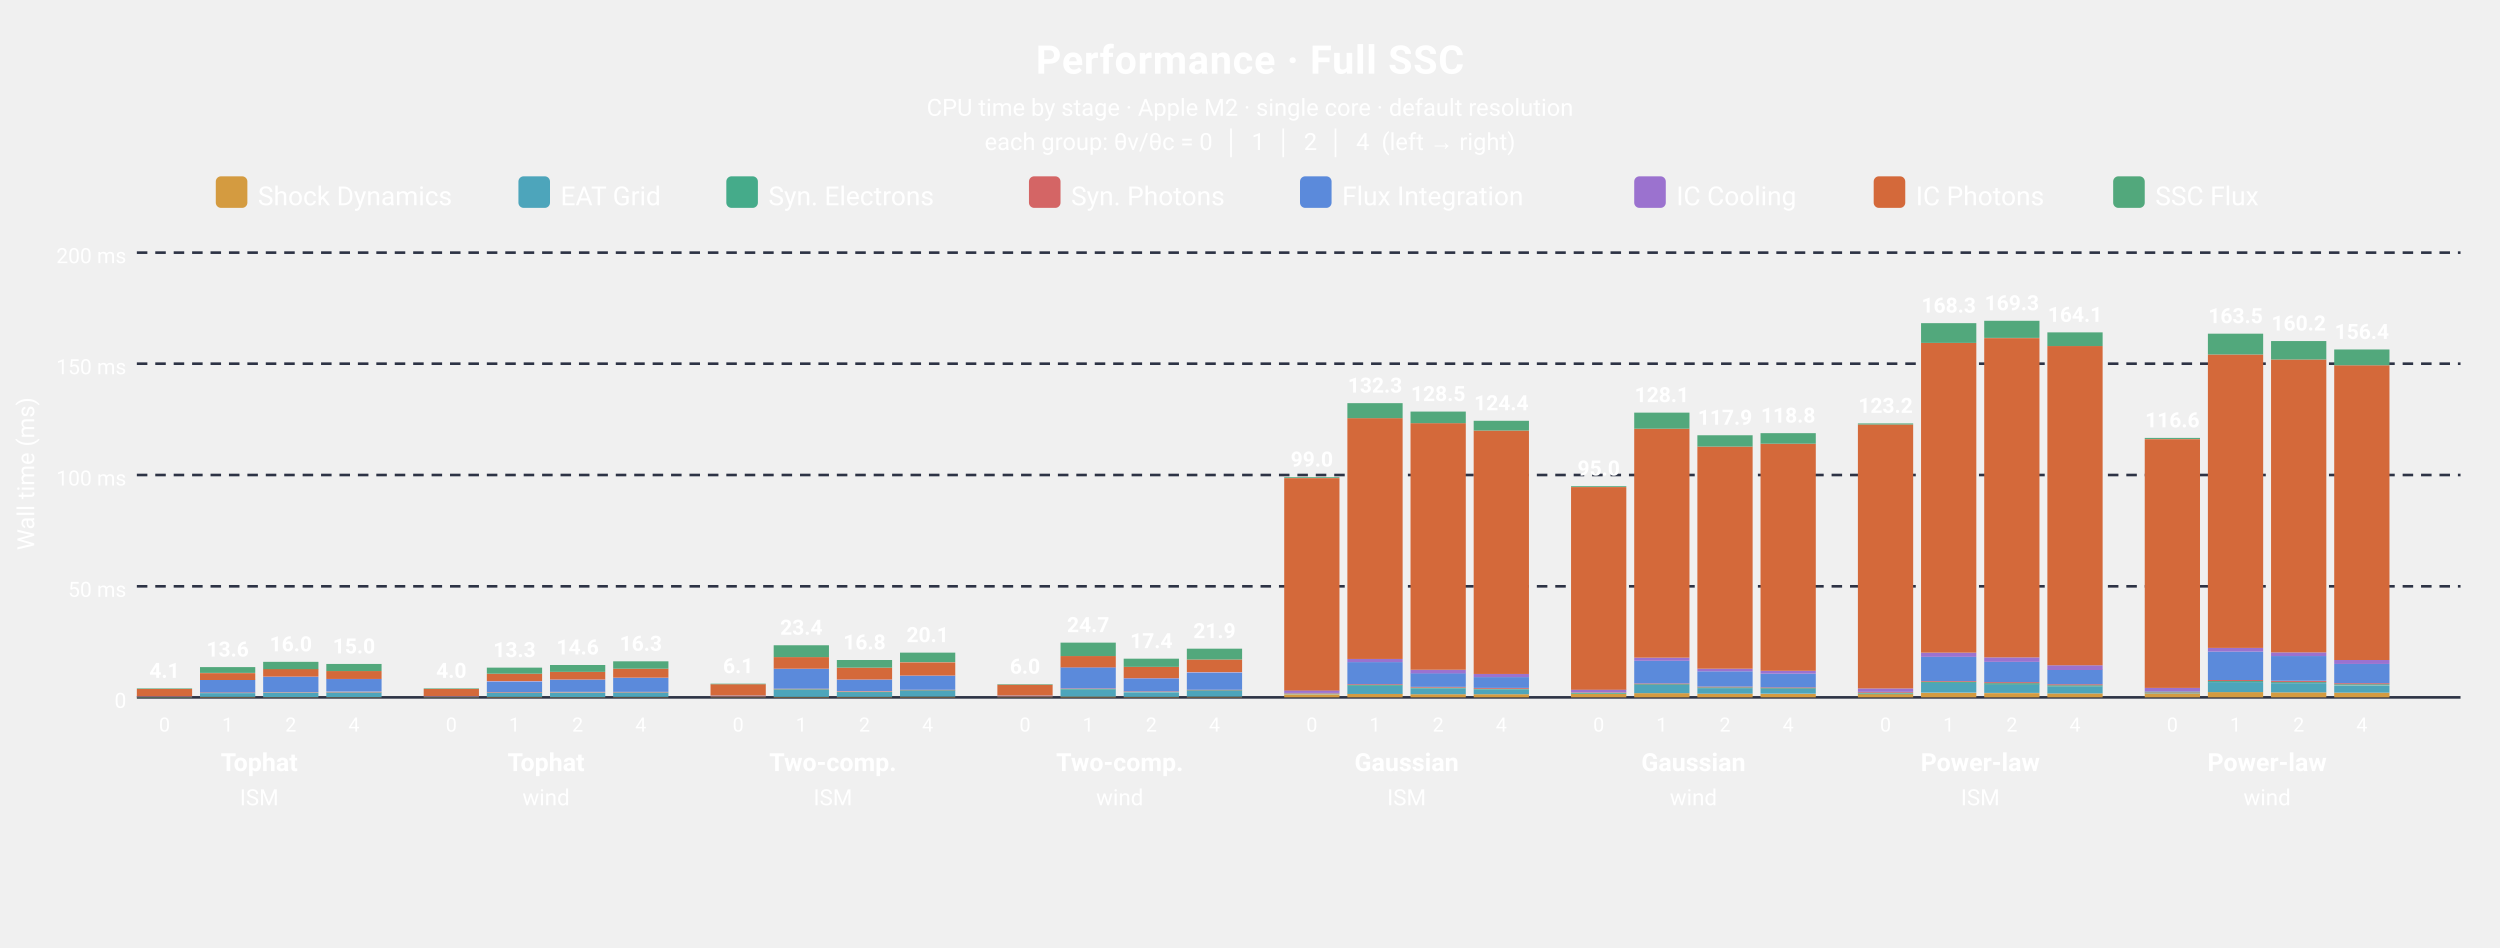
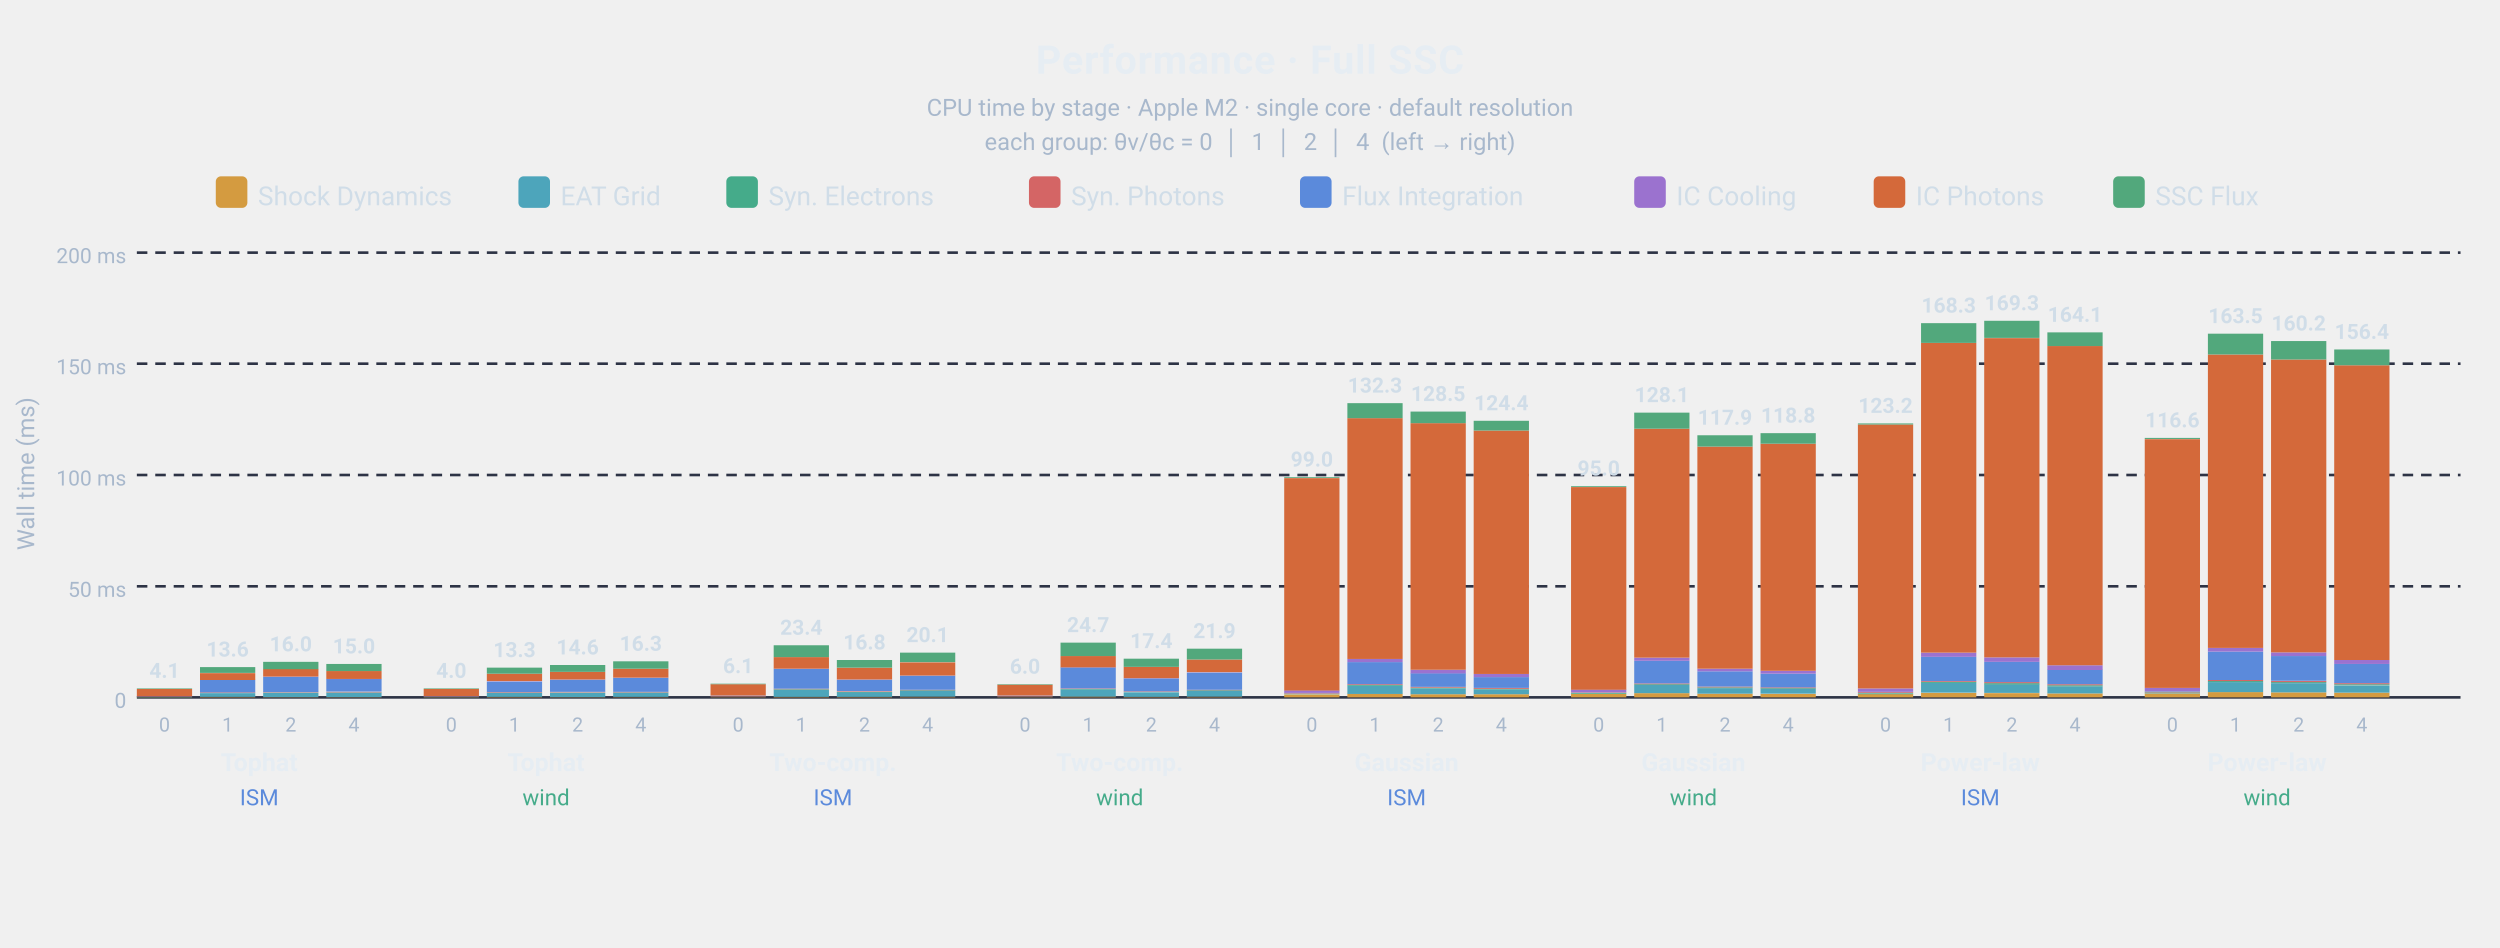
<svg xmlns="http://www.w3.org/2000/svg" viewBox="0 0 950 360" font-family="-apple-system, 'Segoe UI', Roboto, 'Helvetica Neue', Arial, sans-serif">
  <style>
-     .cp, .cs, .cb, .mi, .mw { fill: #ffffff; }
+     .cp { fill: #E6EDF3; }
+     .cs { fill: #A8B8CC; }
+     .cb { fill: #D0DDE8; }
+     .mi { fill: #5B8ADB; }
+     .mw { fill: #45AB8A; }
    .gl { stroke: #2D3345; fill: none; }
  </style>
  <rect width="950" height="360" fill="transparent" rx="12" />
  <text x="475" y="28" text-anchor="middle" font-size="15" font-weight="700" class="cp" letter-spacing="0.3">Performance · Full SSC</text>
  <text x="475" y="44" text-anchor="middle" font-size="9" class="cs">CPU time by stage · Apple M2 · single core · default resolution</text>
  <text x="475" y="57" text-anchor="middle" font-size="9" class="cs">each group: θv/θc = 0 │ 1 │ 2 │ 4 (left → right)</text>
  <rect x="82" y="67" width="12" height="12" rx="2" fill="#D49B40" />
  <text x="98" y="78" font-size="10" class="cb">Shock Dynamics</text>
  <rect x="197" y="67" width="12" height="12" rx="2" fill="#4DA5BB" />
  <text x="213" y="78" font-size="10" class="cb">EAT Grid</text>
  <rect x="276" y="67" width="12" height="12" rx="2" fill="#45AB8A" />
  <text x="292" y="78" font-size="10" class="cb">Syn. Electrons</text>
  <rect x="391" y="67" width="12" height="12" rx="2" fill="#D46565" />
  <text x="407" y="78" font-size="10" class="cb">Syn. Photons</text>
  <rect x="494" y="67" width="12" height="12" rx="2" fill="#5B8ADB" />
  <text x="510" y="78" font-size="10" class="cb">Flux Integration</text>
  <rect x="621" y="67" width="12" height="12" rx="2" fill="#9B72CF" />
  <text x="637" y="78" font-size="10" class="cb">IC Cooling</text>
  <rect x="712" y="67" width="12" height="12" rx="2" fill="#D4693A" />
  <text x="728" y="78" font-size="10" class="cb">IC Photons</text>
  <rect x="803" y="67" width="12" height="12" rx="2" fill="#52A87C" />
  <text x="819" y="78" font-size="10" class="cb">SSC Flux</text>
  <line x1="52" y1="265" x2="935" y2="265" class="gl" stroke-width="1" />
  <line x1="52" y1="222.8" x2="935" y2="222.8" class="gl" stroke-width="1" stroke-dasharray="4,3" />
  <text x="48" y="226.8" text-anchor="end" font-size="8" class="cs">50 ms</text>
  <line x1="52" y1="180.5" x2="935" y2="180.5" class="gl" stroke-width="1" stroke-dasharray="4,3" />
  <text x="48" y="184.5" text-anchor="end" font-size="8" class="cs">100 ms</text>
  <line x1="52" y1="138.2" x2="935" y2="138.2" class="gl" stroke-width="1" stroke-dasharray="4,3" />
  <text x="48" y="142.2" text-anchor="end" font-size="8" class="cs">150 ms</text>
  <line x1="52" y1="96.0" x2="935" y2="96.0" class="gl" stroke-width="1" stroke-dasharray="4,3" />
  <text x="48" y="100.0" text-anchor="end" font-size="8" class="cs">200 ms</text>
  <text x="48" y="269" text-anchor="end" font-size="8" class="cs">0</text>
  <rect x="52.0" y="264.9" width="21" height="0.1" fill="#D49B40" />
  <rect x="52.0" y="264.9" width="21" height="0.0" fill="#4DA5BB" />
  <rect x="52.0" y="264.9" width="21" height="0.1" fill="#45AB8A" />
  <rect x="52.0" y="264.7" width="21" height="0.1" fill="#D46565" />
  <rect x="52.0" y="264.6" width="21" height="0.1" fill="#5B8ADB" />
  <rect x="52.0" y="264.5" width="21" height="0.1" fill="#9B72CF" />
  <rect x="52.0" y="261.8" width="21" height="2.8" fill="#D4693A" />
  <rect x="52.0" y="261.6" width="21" height="0.2" fill="#52A87C" />
  <text x="62.5" y="257.6" text-anchor="middle" font-size="8" font-weight="600" class="cb">4.1</text>
  <rect x="76.0" y="264.8" width="21" height="0.2" fill="#D49B40" />
  <rect x="76.0" y="263.4" width="21" height="1.4" fill="#4DA5BB" />
  <rect x="76.0" y="263.2" width="21" height="0.1" fill="#45AB8A" />
  <rect x="76.0" y="263.1" width="21" height="0.2" fill="#D46565" />
  <rect x="76.0" y="258.4" width="21" height="4.7" fill="#5B8ADB" />
  <rect x="76.0" y="258.3" width="21" height="0.1" fill="#9B72CF" />
  <rect x="76.0" y="255.8" width="21" height="2.6" fill="#D4693A" />
  <rect x="76.0" y="253.5" width="21" height="2.2" fill="#52A87C" />
  <text x="86.5" y="249.5" text-anchor="middle" font-size="8" font-weight="600" class="cb">13.6</text>
  <rect x="100.0" y="264.9" width="21" height="0.1" fill="#D49B40" />
  <rect x="100.0" y="263.3" width="21" height="1.6" fill="#4DA5BB" />
  <rect x="100.0" y="263.1" width="21" height="0.1" fill="#45AB8A" />
  <rect x="100.0" y="262.9" width="21" height="0.2" fill="#D46565" />
  <rect x="100.0" y="257.2" width="21" height="5.8" fill="#5B8ADB" />
  <rect x="100.0" y="257.1" width="21" height="0.1" fill="#9B72CF" />
  <rect x="100.0" y="254.2" width="21" height="2.9" fill="#D4693A" />
  <rect x="100.0" y="251.5" width="21" height="2.8" fill="#52A87C" />
  <text x="110.5" y="247.5" text-anchor="middle" font-size="8" font-weight="600" class="cb">16.0</text>
  <rect x="124.0" y="264.9" width="21" height="0.1" fill="#D49B40" />
  <rect x="124.0" y="263.2" width="21" height="1.7" fill="#4DA5BB" />
  <rect x="124.0" y="263.0" width="21" height="0.1" fill="#45AB8A" />
  <rect x="124.0" y="262.9" width="21" height="0.2" fill="#D46565" />
  <rect x="124.0" y="258.0" width="21" height="4.8" fill="#5B8ADB" />
  <rect x="124.0" y="258.0" width="21" height="0.1" fill="#9B72CF" />
  <rect x="124.0" y="255.0" width="21" height="3.0" fill="#D4693A" />
  <rect x="124.0" y="252.3" width="21" height="2.7" fill="#52A87C" />
  <text x="134.5" y="248.3" text-anchor="middle" font-size="8" font-weight="600" class="cb">15.0</text>
  <rect x="161.0" y="264.9" width="21" height="0.1" fill="#D49B40" />
  <rect x="161.0" y="264.9" width="21" height="0.0" fill="#4DA5BB" />
  <rect x="161.0" y="264.8" width="21" height="0.1" fill="#45AB8A" />
  <rect x="161.0" y="264.6" width="21" height="0.2" fill="#D46565" />
  <rect x="161.0" y="264.5" width="21" height="0.1" fill="#5B8ADB" />
  <rect x="161.0" y="264.4" width="21" height="0.1" fill="#9B72CF" />
  <rect x="161.0" y="261.8" width="21" height="2.7" fill="#D4693A" />
  <rect x="161.0" y="261.6" width="21" height="0.2" fill="#52A87C" />
  <text x="171.5" y="257.6" text-anchor="middle" font-size="8" font-weight="600" class="cb">4.0</text>
  <rect x="185.0" y="264.8" width="21" height="0.2" fill="#D49B40" />
  <rect x="185.0" y="263.3" width="21" height="1.5" fill="#4DA5BB" />
  <rect x="185.0" y="263.2" width="21" height="0.1" fill="#45AB8A" />
  <rect x="185.0" y="263.0" width="21" height="0.2" fill="#D46565" />
  <rect x="185.0" y="259.0" width="21" height="4.0" fill="#5B8ADB" />
  <rect x="185.0" y="258.9" width="21" height="0.1" fill="#9B72CF" />
  <rect x="185.0" y="256.0" width="21" height="2.8" fill="#D4693A" />
  <rect x="185.0" y="253.7" width="21" height="2.3" fill="#52A87C" />
  <text x="195.5" y="249.7" text-anchor="middle" font-size="8" font-weight="600" class="cb">13.3</text>
  <rect x="209.0" y="264.9" width="21" height="0.1" fill="#D49B40" />
  <rect x="209.0" y="263.3" width="21" height="1.6" fill="#4DA5BB" />
  <rect x="209.0" y="263.1" width="21" height="0.1" fill="#45AB8A" />
  <rect x="209.0" y="262.9" width="21" height="0.2" fill="#D46565" />
  <rect x="209.0" y="258.3" width="21" height="4.6" fill="#5B8ADB" />
  <rect x="209.0" y="258.2" width="21" height="0.1" fill="#9B72CF" />
  <rect x="209.0" y="255.3" width="21" height="2.9" fill="#D4693A" />
  <rect x="209.0" y="252.7" width="21" height="2.6" fill="#52A87C" />
  <text x="219.5" y="248.7" text-anchor="middle" font-size="8" font-weight="600" class="cb">14.6</text>
  <rect x="233.0" y="264.9" width="21" height="0.1" fill="#D49B40" />
  <rect x="233.0" y="263.2" width="21" height="1.6" fill="#4DA5BB" />
  <rect x="233.0" y="263.1" width="21" height="0.1" fill="#45AB8A" />
  <rect x="233.0" y="262.9" width="21" height="0.2" fill="#D46565" />
  <rect x="233.0" y="257.6" width="21" height="5.3" fill="#5B8ADB" />
  <rect x="233.0" y="257.5" width="21" height="0.1" fill="#9B72CF" />
  <rect x="233.0" y="254.1" width="21" height="3.4" fill="#D4693A" />
  <rect x="233.0" y="251.3" width="21" height="2.8" fill="#52A87C" />
  <text x="243.5" y="247.3" text-anchor="middle" font-size="8" font-weight="600" class="cb">16.3</text>
  <rect x="270.0" y="264.9" width="21" height="0.1" fill="#D49B40" />
  <rect x="270.0" y="264.8" width="21" height="0.0" fill="#4DA5BB" />
  <rect x="270.0" y="264.7" width="21" height="0.1" fill="#45AB8A" />
  <rect x="270.0" y="264.5" width="21" height="0.2" fill="#D46565" />
  <rect x="270.0" y="264.4" width="21" height="0.1" fill="#5B8ADB" />
  <rect x="270.0" y="264.3" width="21" height="0.1" fill="#9B72CF" />
  <rect x="270.0" y="260.0" width="21" height="4.3" fill="#D4693A" />
  <rect x="270.0" y="259.8" width="21" height="0.2" fill="#52A87C" />
  <text x="280.5" y="255.8" text-anchor="middle" font-size="8" font-weight="600" class="cb">6.1</text>
  <rect x="294.0" y="264.8" width="21" height="0.2" fill="#D49B40" />
  <rect x="294.0" y="262.1" width="21" height="2.7" fill="#4DA5BB" />
  <rect x="294.0" y="261.9" width="21" height="0.2" fill="#45AB8A" />
  <rect x="294.0" y="261.7" width="21" height="0.2" fill="#D46565" />
  <rect x="294.0" y="254.2" width="21" height="7.5" fill="#5B8ADB" />
  <rect x="294.0" y="254.1" width="21" height="0.1" fill="#9B72CF" />
  <rect x="294.0" y="249.7" width="21" height="4.4" fill="#D4693A" />
  <rect x="294.0" y="245.2" width="21" height="4.5" fill="#52A87C" />
  <text x="304.5" y="241.2" text-anchor="middle" font-size="8" font-weight="600" class="cb">23.4</text>
  <rect x="318.0" y="264.8" width="21" height="0.2" fill="#D49B40" />
  <rect x="318.0" y="263.0" width="21" height="1.8" fill="#4DA5BB" />
  <rect x="318.0" y="262.9" width="21" height="0.2" fill="#45AB8A" />
  <rect x="318.0" y="262.6" width="21" height="0.2" fill="#D46565" />
  <rect x="318.0" y="258.3" width="21" height="4.3" fill="#5B8ADB" />
  <rect x="318.0" y="258.2" width="21" height="0.1" fill="#9B72CF" />
  <rect x="318.0" y="253.7" width="21" height="4.5" fill="#D4693A" />
  <rect x="318.0" y="250.8" width="21" height="2.9" fill="#52A87C" />
  <text x="328.5" y="246.8" text-anchor="middle" font-size="8" font-weight="600" class="cb">16.8</text>
  <rect x="342.0" y="264.8" width="21" height="0.2" fill="#D49B40" />
  <rect x="342.0" y="262.4" width="21" height="2.3" fill="#4DA5BB" />
  <rect x="342.0" y="262.3" width="21" height="0.2" fill="#45AB8A" />
  <rect x="342.0" y="262.1" width="21" height="0.2" fill="#D46565" />
  <rect x="342.0" y="256.8" width="21" height="5.3" fill="#5B8ADB" />
  <rect x="342.0" y="256.7" width="21" height="0.1" fill="#9B72CF" />
  <rect x="342.0" y="251.7" width="21" height="5.0" fill="#D4693A" />
  <rect x="342.0" y="248.0" width="21" height="3.6" fill="#52A87C" />
  <text x="352.5" y="244.0" text-anchor="middle" font-size="8" font-weight="600" class="cb">20.1</text>
  <rect x="379.0" y="264.9" width="21" height="0.1" fill="#D49B40" />
  <rect x="379.0" y="264.8" width="21" height="0.0" fill="#4DA5BB" />
  <rect x="379.0" y="264.7" width="21" height="0.1" fill="#45AB8A" />
  <rect x="379.0" y="264.5" width="21" height="0.2" fill="#D46565" />
  <rect x="379.0" y="264.4" width="21" height="0.1" fill="#5B8ADB" />
  <rect x="379.0" y="264.3" width="21" height="0.1" fill="#9B72CF" />
  <rect x="379.0" y="260.2" width="21" height="4.1" fill="#D4693A" />
  <rect x="379.0" y="260.0" width="21" height="0.2" fill="#52A87C" />
  <text x="389.5" y="256.0" text-anchor="middle" font-size="8" font-weight="600" class="cb">6.0</text>
  <rect x="403.0" y="264.7" width="21" height="0.3" fill="#D49B40" />
  <rect x="403.0" y="262.0" width="21" height="2.7" fill="#4DA5BB" />
  <rect x="403.0" y="261.9" width="21" height="0.2" fill="#45AB8A" />
  <rect x="403.0" y="261.6" width="21" height="0.2" fill="#D46565" />
  <rect x="403.0" y="253.6" width="21" height="8.0" fill="#5B8ADB" />
  <rect x="403.0" y="253.5" width="21" height="0.1" fill="#9B72CF" />
  <rect x="403.0" y="249.3" width="21" height="4.3" fill="#D4693A" />
  <rect x="403.0" y="244.2" width="21" height="5.1" fill="#52A87C" />
  <text x="413.5" y="240.2" text-anchor="middle" font-size="8" font-weight="600" class="cb">24.7</text>
  <rect x="427.0" y="264.8" width="21" height="0.2" fill="#D49B40" />
  <rect x="427.0" y="263.1" width="21" height="1.7" fill="#4DA5BB" />
  <rect x="427.0" y="262.9" width="21" height="0.1" fill="#45AB8A" />
  <rect x="427.0" y="262.7" width="21" height="0.2" fill="#D46565" />
  <rect x="427.0" y="257.8" width="21" height="4.9" fill="#5B8ADB" />
  <rect x="427.0" y="257.7" width="21" height="0.1" fill="#9B72CF" />
  <rect x="427.0" y="253.4" width="21" height="4.3" fill="#D4693A" />
  <rect x="427.0" y="250.3" width="21" height="3.1" fill="#52A87C" />
  <text x="437.5" y="246.3" text-anchor="middle" font-size="8" font-weight="600" class="cb">17.4</text>
  <rect x="451.0" y="264.8" width="21" height="0.2" fill="#D49B40" />
  <rect x="451.0" y="262.4" width="21" height="2.3" fill="#4DA5BB" />
  <rect x="451.0" y="262.3" width="21" height="0.2" fill="#45AB8A" />
  <rect x="451.0" y="262.1" width="21" height="0.2" fill="#D46565" />
  <rect x="451.0" y="255.6" width="21" height="6.5" fill="#5B8ADB" />
  <rect x="451.0" y="255.5" width="21" height="0.1" fill="#9B72CF" />
  <rect x="451.0" y="250.6" width="21" height="4.8" fill="#D4693A" />
  <rect x="451.0" y="246.5" width="21" height="4.1" fill="#52A87C" />
  <text x="461.5" y="242.5" text-anchor="middle" font-size="8" font-weight="600" class="cb">21.9</text>
  <rect x="488.0" y="263.9" width="21" height="1.1" fill="#D49B40" />
  <rect x="488.0" y="263.9" width="21" height="0.0" fill="#4DA5BB" />
  <rect x="488.0" y="263.6" width="21" height="0.2" fill="#45AB8A" />
  <rect x="488.0" y="263.4" width="21" height="0.2" fill="#D46565" />
  <rect x="488.0" y="263.3" width="21" height="0.1" fill="#5B8ADB" />
  <rect x="488.0" y="262.3" width="21" height="1.0" fill="#9B72CF" />
  <rect x="488.0" y="181.7" width="21" height="80.7" fill="#D4693A" />
  <rect x="488.0" y="181.3" width="21" height="0.3" fill="#52A87C" />
  <text x="498.5" y="177.3" text-anchor="middle" font-size="8" font-weight="600" class="cb">99.0</text>
  <rect x="512.0" y="263.6" width="21" height="1.4" fill="#D49B40" />
  <rect x="512.0" y="260.6" width="21" height="3.1" fill="#4DA5BB" />
  <rect x="512.0" y="260.3" width="21" height="0.3" fill="#45AB8A" />
  <rect x="512.0" y="260.0" width="21" height="0.3" fill="#D46565" />
  <rect x="512.0" y="251.6" width="21" height="8.4" fill="#5B8ADB" />
  <rect x="512.0" y="250.4" width="21" height="1.2" fill="#9B72CF" />
  <rect x="512.0" y="158.9" width="21" height="91.5" fill="#D4693A" />
  <rect x="512.0" y="153.2" width="21" height="5.7" fill="#52A87C" />
  <text x="522.5" y="149.2" text-anchor="middle" font-size="8" font-weight="600" class="cb">132.3</text>
  <rect x="536.0" y="263.8" width="21" height="1.2" fill="#D49B40" />
  <rect x="536.0" y="261.6" width="21" height="2.2" fill="#4DA5BB" />
  <rect x="536.0" y="261.3" width="21" height="0.3" fill="#45AB8A" />
  <rect x="536.0" y="261.0" width="21" height="0.3" fill="#D46565" />
  <rect x="536.0" y="255.8" width="21" height="5.2" fill="#5B8ADB" />
  <rect x="536.0" y="254.5" width="21" height="1.4" fill="#9B72CF" />
  <rect x="536.0" y="160.8" width="21" height="93.7" fill="#D4693A" />
  <rect x="536.0" y="156.4" width="21" height="4.4" fill="#52A87C" />
  <text x="546.5" y="152.4" text-anchor="middle" font-size="8" font-weight="600" class="cb">128.5</text>
  <rect x="560.0" y="263.8" width="21" height="1.2" fill="#D49B40" />
  <rect x="560.0" y="262.0" width="21" height="1.8" fill="#4DA5BB" />
  <rect x="560.0" y="261.7" width="21" height="0.3" fill="#45AB8A" />
  <rect x="560.0" y="261.5" width="21" height="0.3" fill="#D46565" />
  <rect x="560.0" y="257.3" width="21" height="4.1" fill="#5B8ADB" />
  <rect x="560.0" y="256.1" width="21" height="1.2" fill="#9B72CF" />
  <rect x="560.0" y="163.6" width="21" height="92.5" fill="#D4693A" />
  <rect x="560.0" y="159.9" width="21" height="3.7" fill="#52A87C" />
  <text x="570.5" y="155.9" text-anchor="middle" font-size="8" font-weight="600" class="cb">124.4</text>
  <rect x="597.0" y="263.7" width="21" height="1.3" fill="#D49B40" />
  <rect x="597.0" y="263.7" width="21" height="0.0" fill="#4DA5BB" />
  <rect x="597.0" y="263.4" width="21" height="0.3" fill="#45AB8A" />
  <rect x="597.0" y="263.1" width="21" height="0.2" fill="#D46565" />
  <rect x="597.0" y="263.0" width="21" height="0.1" fill="#5B8ADB" />
  <rect x="597.0" y="262.0" width="21" height="1.0" fill="#9B72CF" />
  <rect x="597.0" y="185.1" width="21" height="77.0" fill="#D4693A" />
  <rect x="597.0" y="184.7" width="21" height="0.3" fill="#52A87C" />
  <text x="607.5" y="180.7" text-anchor="middle" font-size="8" font-weight="600" class="cb">95.0</text>
  <rect x="621.0" y="263.4" width="21" height="1.6" fill="#D49B40" />
  <rect x="621.0" y="260.3" width="21" height="3.1" fill="#4DA5BB" />
  <rect x="621.0" y="260.0" width="21" height="0.3" fill="#45AB8A" />
  <rect x="621.0" y="259.7" width="21" height="0.3" fill="#D46565" />
  <rect x="621.0" y="251.1" width="21" height="8.6" fill="#5B8ADB" />
  <rect x="621.0" y="249.9" width="21" height="1.2" fill="#9B72CF" />
  <rect x="621.0" y="162.9" width="21" height="87.0" fill="#D4693A" />
  <rect x="621.0" y="156.8" width="21" height="6.1" fill="#52A87C" />
  <text x="631.5" y="152.8" text-anchor="middle" font-size="8" font-weight="600" class="cb">128.1</text>
  <rect x="645.0" y="263.6" width="21" height="1.4" fill="#D49B40" />
  <rect x="645.0" y="261.5" width="21" height="2.1" fill="#4DA5BB" />
  <rect x="645.0" y="261.2" width="21" height="0.3" fill="#45AB8A" />
  <rect x="645.0" y="260.9" width="21" height="0.3" fill="#D46565" />
  <rect x="645.0" y="255.1" width="21" height="5.8" fill="#5B8ADB" />
  <rect x="645.0" y="254.1" width="21" height="1.0" fill="#9B72CF" />
  <rect x="645.0" y="169.7" width="21" height="84.4" fill="#D4693A" />
  <rect x="645.0" y="165.4" width="21" height="4.3" fill="#52A87C" />
  <text x="655.5" y="161.4" text-anchor="middle" font-size="8" font-weight="600" class="cb">117.9</text>
  <rect x="669.0" y="263.7" width="21" height="1.3" fill="#D49B40" />
  <rect x="669.0" y="261.7" width="21" height="1.9" fill="#4DA5BB" />
  <rect x="669.0" y="261.4" width="21" height="0.3" fill="#45AB8A" />
  <rect x="669.0" y="261.2" width="21" height="0.3" fill="#D46565" />
  <rect x="669.0" y="256.0" width="21" height="5.2" fill="#5B8ADB" />
  <rect x="669.0" y="254.9" width="21" height="1.1" fill="#9B72CF" />
  <rect x="669.0" y="168.6" width="21" height="86.3" fill="#D4693A" />
  <rect x="669.0" y="164.6" width="21" height="4.0" fill="#52A87C" />
  <text x="679.5" y="160.6" text-anchor="middle" font-size="8" font-weight="600" class="cb">118.8</text>
  <rect x="706.0" y="263.7" width="21" height="1.3" fill="#D49B40" />
  <rect x="706.0" y="263.7" width="21" height="0.1" fill="#4DA5BB" />
  <rect x="706.0" y="263.3" width="21" height="0.3" fill="#45AB8A" />
  <rect x="706.0" y="263.0" width="21" height="0.3" fill="#D46565" />
  <rect x="706.0" y="262.9" width="21" height="0.1" fill="#5B8ADB" />
  <rect x="706.0" y="261.6" width="21" height="1.3" fill="#9B72CF" />
  <rect x="706.0" y="161.3" width="21" height="100.3" fill="#D4693A" />
  <rect x="706.0" y="160.9" width="21" height="0.4" fill="#52A87C" />
  <text x="716.5" y="156.9" text-anchor="middle" font-size="8" font-weight="600" class="cb">123.2</text>
  <rect x="730.0" y="263.3" width="21" height="1.7" fill="#D49B40" />
  <rect x="730.0" y="259.5" width="21" height="3.7" fill="#4DA5BB" />
  <rect x="730.0" y="259.1" width="21" height="0.4" fill="#45AB8A" />
  <rect x="730.0" y="258.8" width="21" height="0.3" fill="#D46565" />
  <rect x="730.0" y="249.6" width="21" height="9.2" fill="#5B8ADB" />
  <rect x="730.0" y="248.0" width="21" height="1.6" fill="#9B72CF" />
  <rect x="730.0" y="130.3" width="21" height="117.7" fill="#D4693A" />
  <rect x="730.0" y="122.8" width="21" height="7.5" fill="#52A87C" />
  <text x="740.5" y="118.8" text-anchor="middle" font-size="8" font-weight="600" class="cb">168.3</text>
  <rect x="754.0" y="263.4" width="21" height="1.6" fill="#D49B40" />
  <rect x="754.0" y="260.0" width="21" height="3.3" fill="#4DA5BB" />
  <rect x="754.0" y="259.6" width="21" height="0.5" fill="#45AB8A" />
  <rect x="754.0" y="259.2" width="21" height="0.4" fill="#D46565" />
  <rect x="754.0" y="251.5" width="21" height="7.7" fill="#5B8ADB" />
  <rect x="754.0" y="249.8" width="21" height="1.7" fill="#9B72CF" />
  <rect x="754.0" y="128.5" width="21" height="121.3" fill="#D4693A" />
  <rect x="754.0" y="121.9" width="21" height="6.5" fill="#52A87C" />
  <text x="764.5" y="117.9" text-anchor="middle" font-size="8" font-weight="600" class="cb">169.3</text>
  <rect x="778.0" y="263.5" width="21" height="1.5" fill="#D49B40" />
  <rect x="778.0" y="260.8" width="21" height="2.7" fill="#4DA5BB" />
  <rect x="778.0" y="260.4" width="21" height="0.4" fill="#45AB8A" />
  <rect x="778.0" y="260.0" width="21" height="0.4" fill="#D46565" />
  <rect x="778.0" y="254.5" width="21" height="5.5" fill="#5B8ADB" />
  <rect x="778.0" y="252.8" width="21" height="1.8" fill="#9B72CF" />
  <rect x="778.0" y="131.5" width="21" height="121.3" fill="#D4693A" />
  <rect x="778.0" y="126.3" width="21" height="5.2" fill="#52A87C" />
  <text x="788.5" y="122.3" text-anchor="middle" font-size="8" font-weight="600" class="cb">164.1</text>
  <rect x="815.0" y="263.5" width="21" height="1.5" fill="#D49B40" />
  <rect x="815.0" y="263.4" width="21" height="0.1" fill="#4DA5BB" />
  <rect x="815.0" y="263.1" width="21" height="0.3" fill="#45AB8A" />
  <rect x="815.0" y="262.8" width="21" height="0.3" fill="#D46565" />
  <rect x="815.0" y="262.6" width="21" height="0.2" fill="#5B8ADB" />
  <rect x="815.0" y="261.4" width="21" height="1.2" fill="#9B72CF" />
  <rect x="815.0" y="166.9" width="21" height="94.5" fill="#D4693A" />
  <rect x="815.0" y="166.4" width="21" height="0.4" fill="#52A87C" />
  <text x="825.5" y="162.4" text-anchor="middle" font-size="8" font-weight="600" class="cb">116.6</text>
  <rect x="839.0" y="263.0" width="21" height="2.0" fill="#D49B40" />
  <rect x="839.0" y="259.2" width="21" height="3.8" fill="#4DA5BB" />
  <rect x="839.0" y="258.8" width="21" height="0.4" fill="#45AB8A" />
  <rect x="839.0" y="258.4" width="21" height="0.4" fill="#D46565" />
  <rect x="839.0" y="247.6" width="21" height="10.8" fill="#5B8ADB" />
  <rect x="839.0" y="246.2" width="21" height="1.4" fill="#9B72CF" />
  <rect x="839.0" y="134.7" width="21" height="111.5" fill="#D4693A" />
  <rect x="839.0" y="126.8" width="21" height="7.9" fill="#52A87C" />
  <text x="849.5" y="122.8" text-anchor="middle" font-size="8" font-weight="600" class="cb">163.5</text>
  <rect x="863.0" y="263.1" width="21" height="1.9" fill="#D49B40" />
  <rect x="863.0" y="259.6" width="21" height="3.5" fill="#4DA5BB" />
  <rect x="863.0" y="259.1" width="21" height="0.4" fill="#45AB8A" />
  <rect x="863.0" y="258.8" width="21" height="0.4" fill="#D46565" />
  <rect x="863.0" y="249.3" width="21" height="9.4" fill="#5B8ADB" />
  <rect x="863.0" y="247.9" width="21" height="1.4" fill="#9B72CF" />
  <rect x="863.0" y="136.6" width="21" height="111.3" fill="#D4693A" />
  <rect x="863.0" y="129.6" width="21" height="7.0" fill="#52A87C" />
  <text x="873.5" y="125.6" text-anchor="middle" font-size="8" font-weight="600" class="cb">160.2</text>
  <rect x="887.0" y="263.2" width="21" height="1.8" fill="#D49B40" />
  <rect x="887.0" y="260.5" width="21" height="2.7" fill="#4DA5BB" />
  <rect x="887.0" y="260.0" width="21" height="0.4" fill="#45AB8A" />
  <rect x="887.0" y="259.6" width="21" height="0.4" fill="#D46565" />
  <rect x="887.0" y="252.3" width="21" height="7.3" fill="#5B8ADB" />
  <rect x="887.0" y="250.8" width="21" height="1.5" fill="#9B72CF" />
  <rect x="887.0" y="138.8" width="21" height="112.0" fill="#D4693A" />
  <rect x="887.0" y="132.8" width="21" height="6.0" fill="#52A87C" />
  <text x="897.5" y="128.8" text-anchor="middle" font-size="8" font-weight="600" class="cb">156.4</text>
  <text x="62.5" y="278" text-anchor="middle" font-size="7.5" class="cs">0</text>
  <text x="86.5" y="278" text-anchor="middle" font-size="7.5" class="cs">1</text>
  <text x="110.5" y="278" text-anchor="middle" font-size="7.5" class="cs">2</text>
  <text x="134.5" y="278" text-anchor="middle" font-size="7.5" class="cs">4</text>
  <text x="171.5" y="278" text-anchor="middle" font-size="7.5" class="cs">0</text>
  <text x="195.5" y="278" text-anchor="middle" font-size="7.5" class="cs">1</text>
  <text x="219.5" y="278" text-anchor="middle" font-size="7.5" class="cs">2</text>
  <text x="243.5" y="278" text-anchor="middle" font-size="7.5" class="cs">4</text>
  <text x="280.5" y="278" text-anchor="middle" font-size="7.5" class="cs">0</text>
  <text x="304.5" y="278" text-anchor="middle" font-size="7.5" class="cs">1</text>
  <text x="328.5" y="278" text-anchor="middle" font-size="7.5" class="cs">2</text>
  <text x="352.5" y="278" text-anchor="middle" font-size="7.5" class="cs">4</text>
  <text x="389.5" y="278" text-anchor="middle" font-size="7.5" class="cs">0</text>
  <text x="413.5" y="278" text-anchor="middle" font-size="7.5" class="cs">1</text>
  <text x="437.5" y="278" text-anchor="middle" font-size="7.5" class="cs">2</text>
  <text x="461.5" y="278" text-anchor="middle" font-size="7.5" class="cs">4</text>
  <text x="498.5" y="278" text-anchor="middle" font-size="7.5" class="cs">0</text>
  <text x="522.5" y="278" text-anchor="middle" font-size="7.5" class="cs">1</text>
  <text x="546.5" y="278" text-anchor="middle" font-size="7.5" class="cs">2</text>
  <text x="570.5" y="278" text-anchor="middle" font-size="7.5" class="cs">4</text>
  <text x="607.5" y="278" text-anchor="middle" font-size="7.5" class="cs">0</text>
  <text x="631.5" y="278" text-anchor="middle" font-size="7.5" class="cs">1</text>
  <text x="655.5" y="278" text-anchor="middle" font-size="7.5" class="cs">2</text>
  <text x="679.5" y="278" text-anchor="middle" font-size="7.5" class="cs">4</text>
  <text x="716.5" y="278" text-anchor="middle" font-size="7.5" class="cs">0</text>
  <text x="740.5" y="278" text-anchor="middle" font-size="7.5" class="cs">1</text>
  <text x="764.5" y="278" text-anchor="middle" font-size="7.5" class="cs">2</text>
  <text x="788.5" y="278" text-anchor="middle" font-size="7.5" class="cs">4</text>
  <text x="825.5" y="278" text-anchor="middle" font-size="7.5" class="cs">0</text>
  <text x="849.5" y="278" text-anchor="middle" font-size="7.5" class="cs">1</text>
  <text x="873.5" y="278" text-anchor="middle" font-size="7.5" class="cs">2</text>
  <text x="897.5" y="278" text-anchor="middle" font-size="7.5" class="cs">4</text>
  <text x="98.5" y="293" text-anchor="middle" font-size="9.5" font-weight="700" class="cp">Tophat</text>
  <text x="98.5" y="306" text-anchor="middle" font-size="8.5" class="mi">ISM</text>
  <text x="207.5" y="293" text-anchor="middle" font-size="9.5" font-weight="700" class="cp">Tophat</text>
  <text x="207.5" y="306" text-anchor="middle" font-size="8.5" class="mw">wind</text>
  <text x="316.5" y="293" text-anchor="middle" font-size="9.5" font-weight="700" class="cp">Two-comp.</text>
  <text x="316.5" y="306" text-anchor="middle" font-size="8.5" class="mi">ISM</text>
  <text x="425.5" y="293" text-anchor="middle" font-size="9.5" font-weight="700" class="cp">Two-comp.</text>
  <text x="425.5" y="306" text-anchor="middle" font-size="8.5" class="mw">wind</text>
  <text x="534.5" y="293" text-anchor="middle" font-size="9.5" font-weight="700" class="cp">Gaussian</text>
  <text x="534.5" y="306" text-anchor="middle" font-size="8.5" class="mi">ISM</text>
  <text x="643.5" y="293" text-anchor="middle" font-size="9.5" font-weight="700" class="cp">Gaussian</text>
  <text x="643.5" y="306" text-anchor="middle" font-size="8.5" class="mw">wind</text>
  <text x="752.5" y="293" text-anchor="middle" font-size="9.5" font-weight="700" class="cp">Power-law</text>
  <text x="752.5" y="306" text-anchor="middle" font-size="8.5" class="mi">ISM</text>
  <text x="861.5" y="293" text-anchor="middle" font-size="9.5" font-weight="700" class="cp">Power-law</text>
  <text x="861.5" y="306" text-anchor="middle" font-size="8.5" class="mw">wind</text>
  <text x="13" y="180" text-anchor="middle" font-size="9" class="cs" transform="rotate(-90, 13, 180)">Wall time (ms)</text>
</svg>
